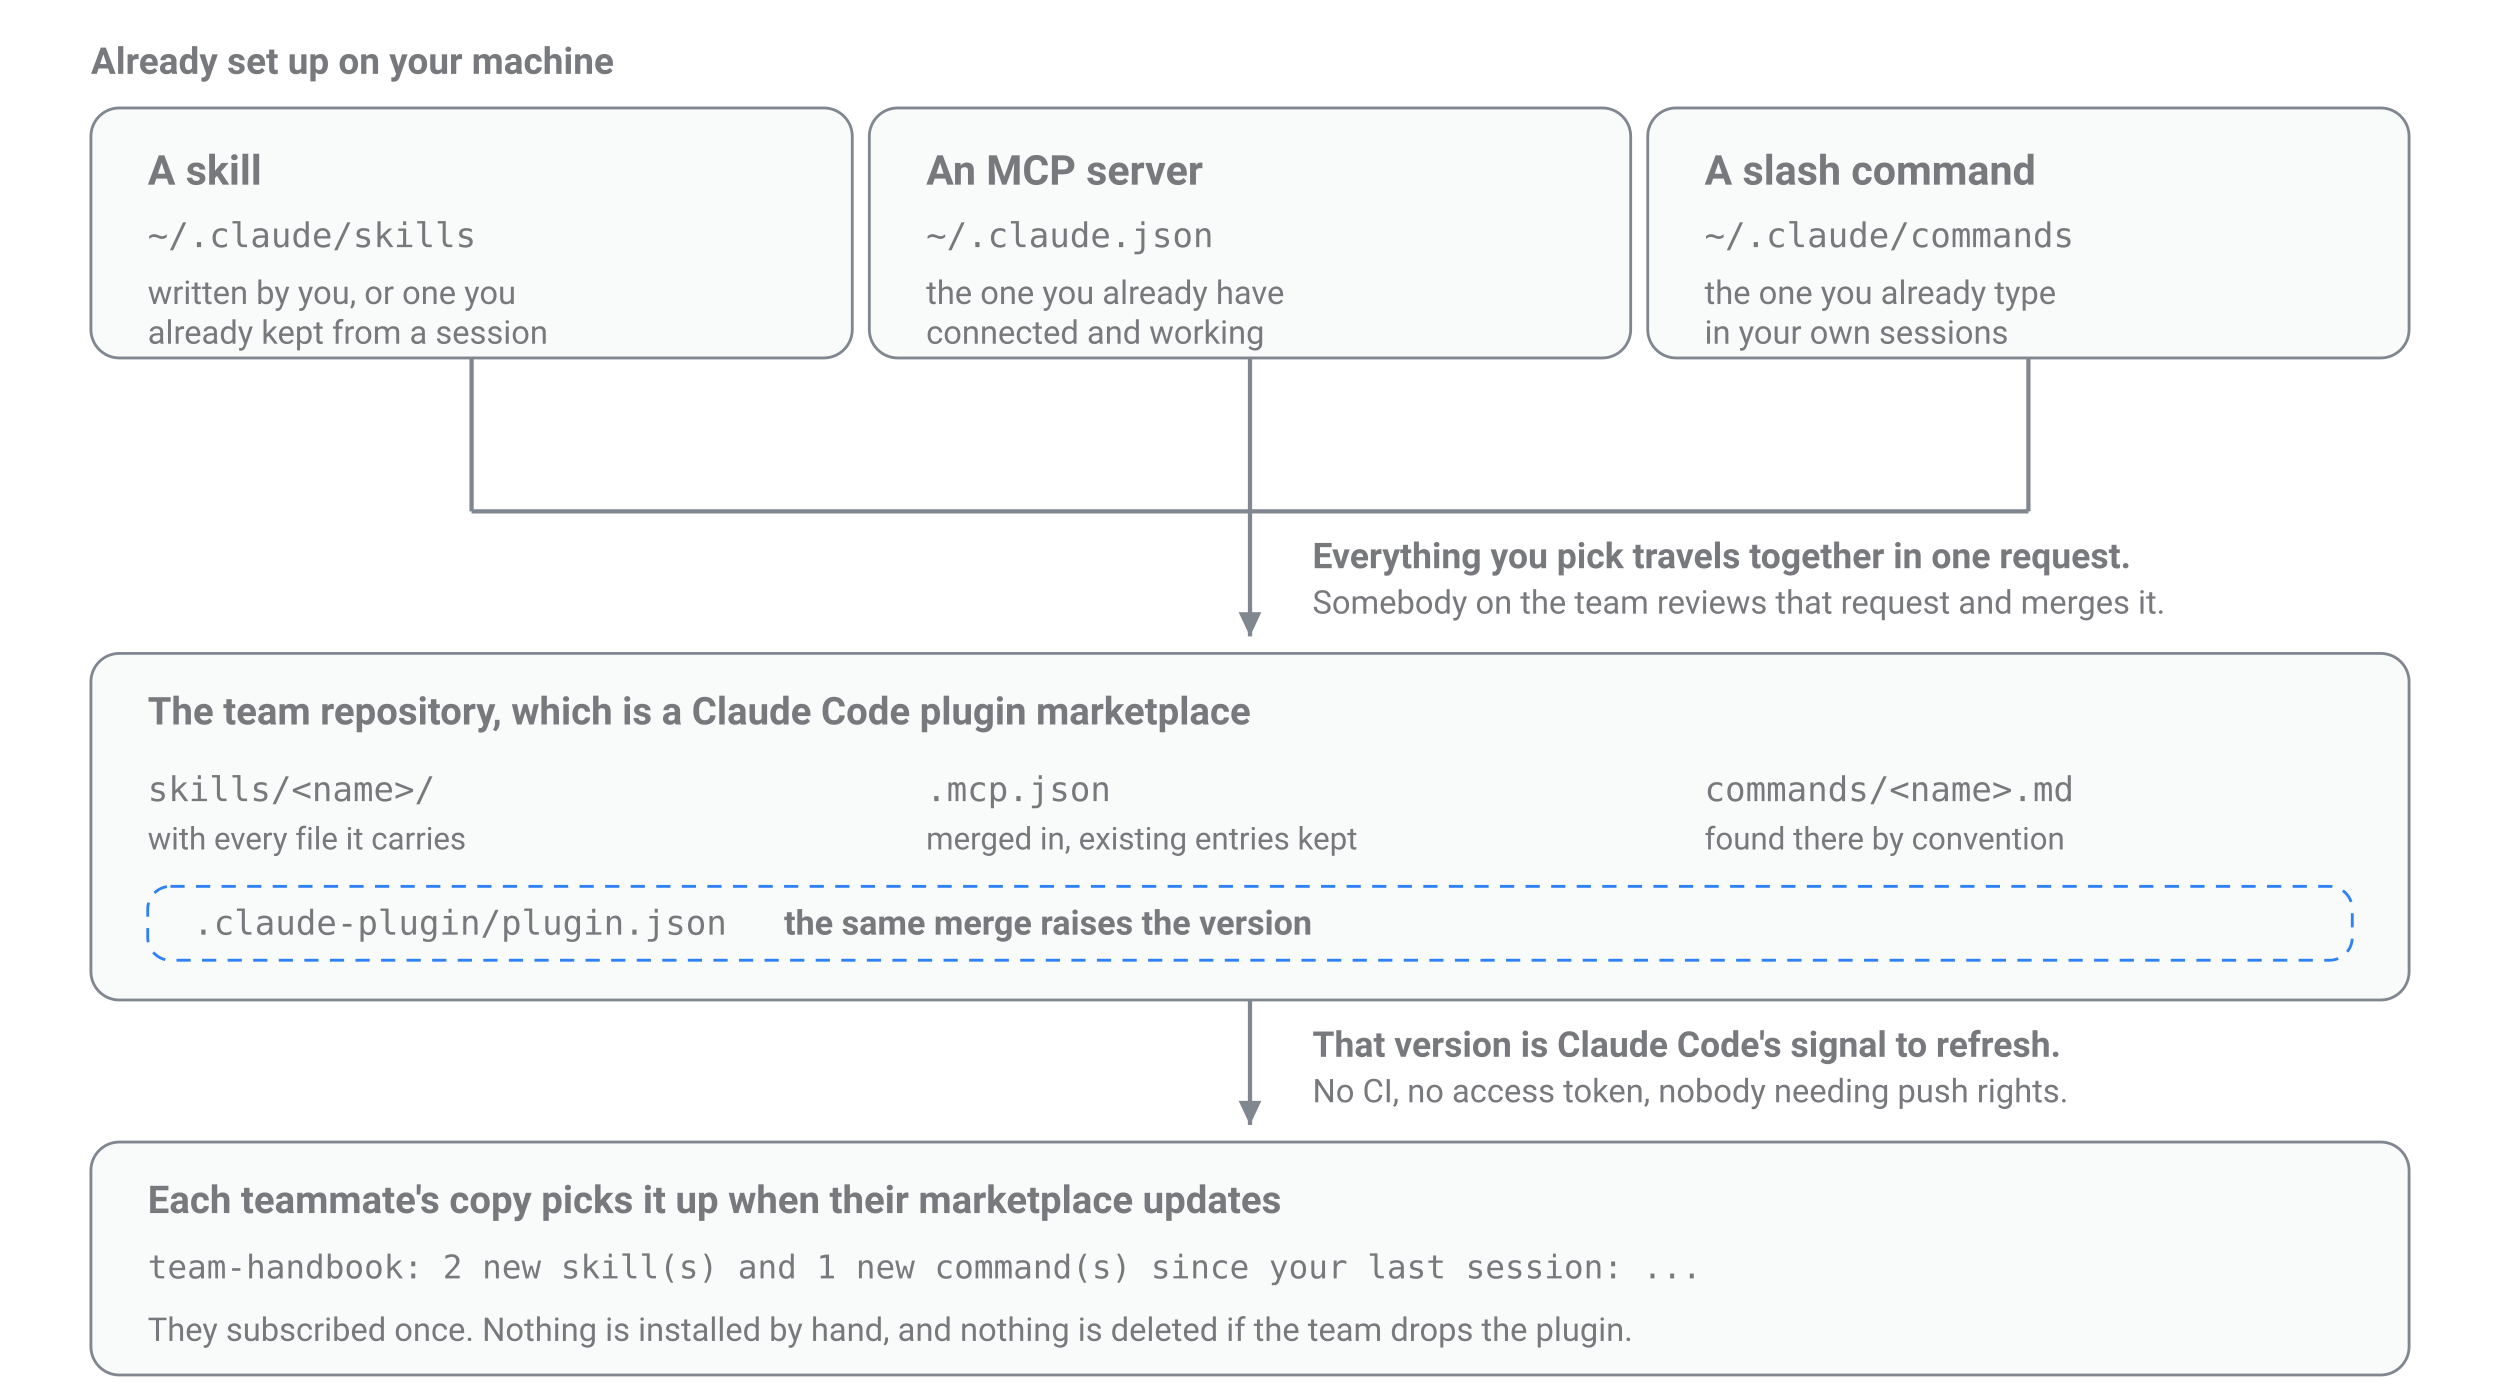
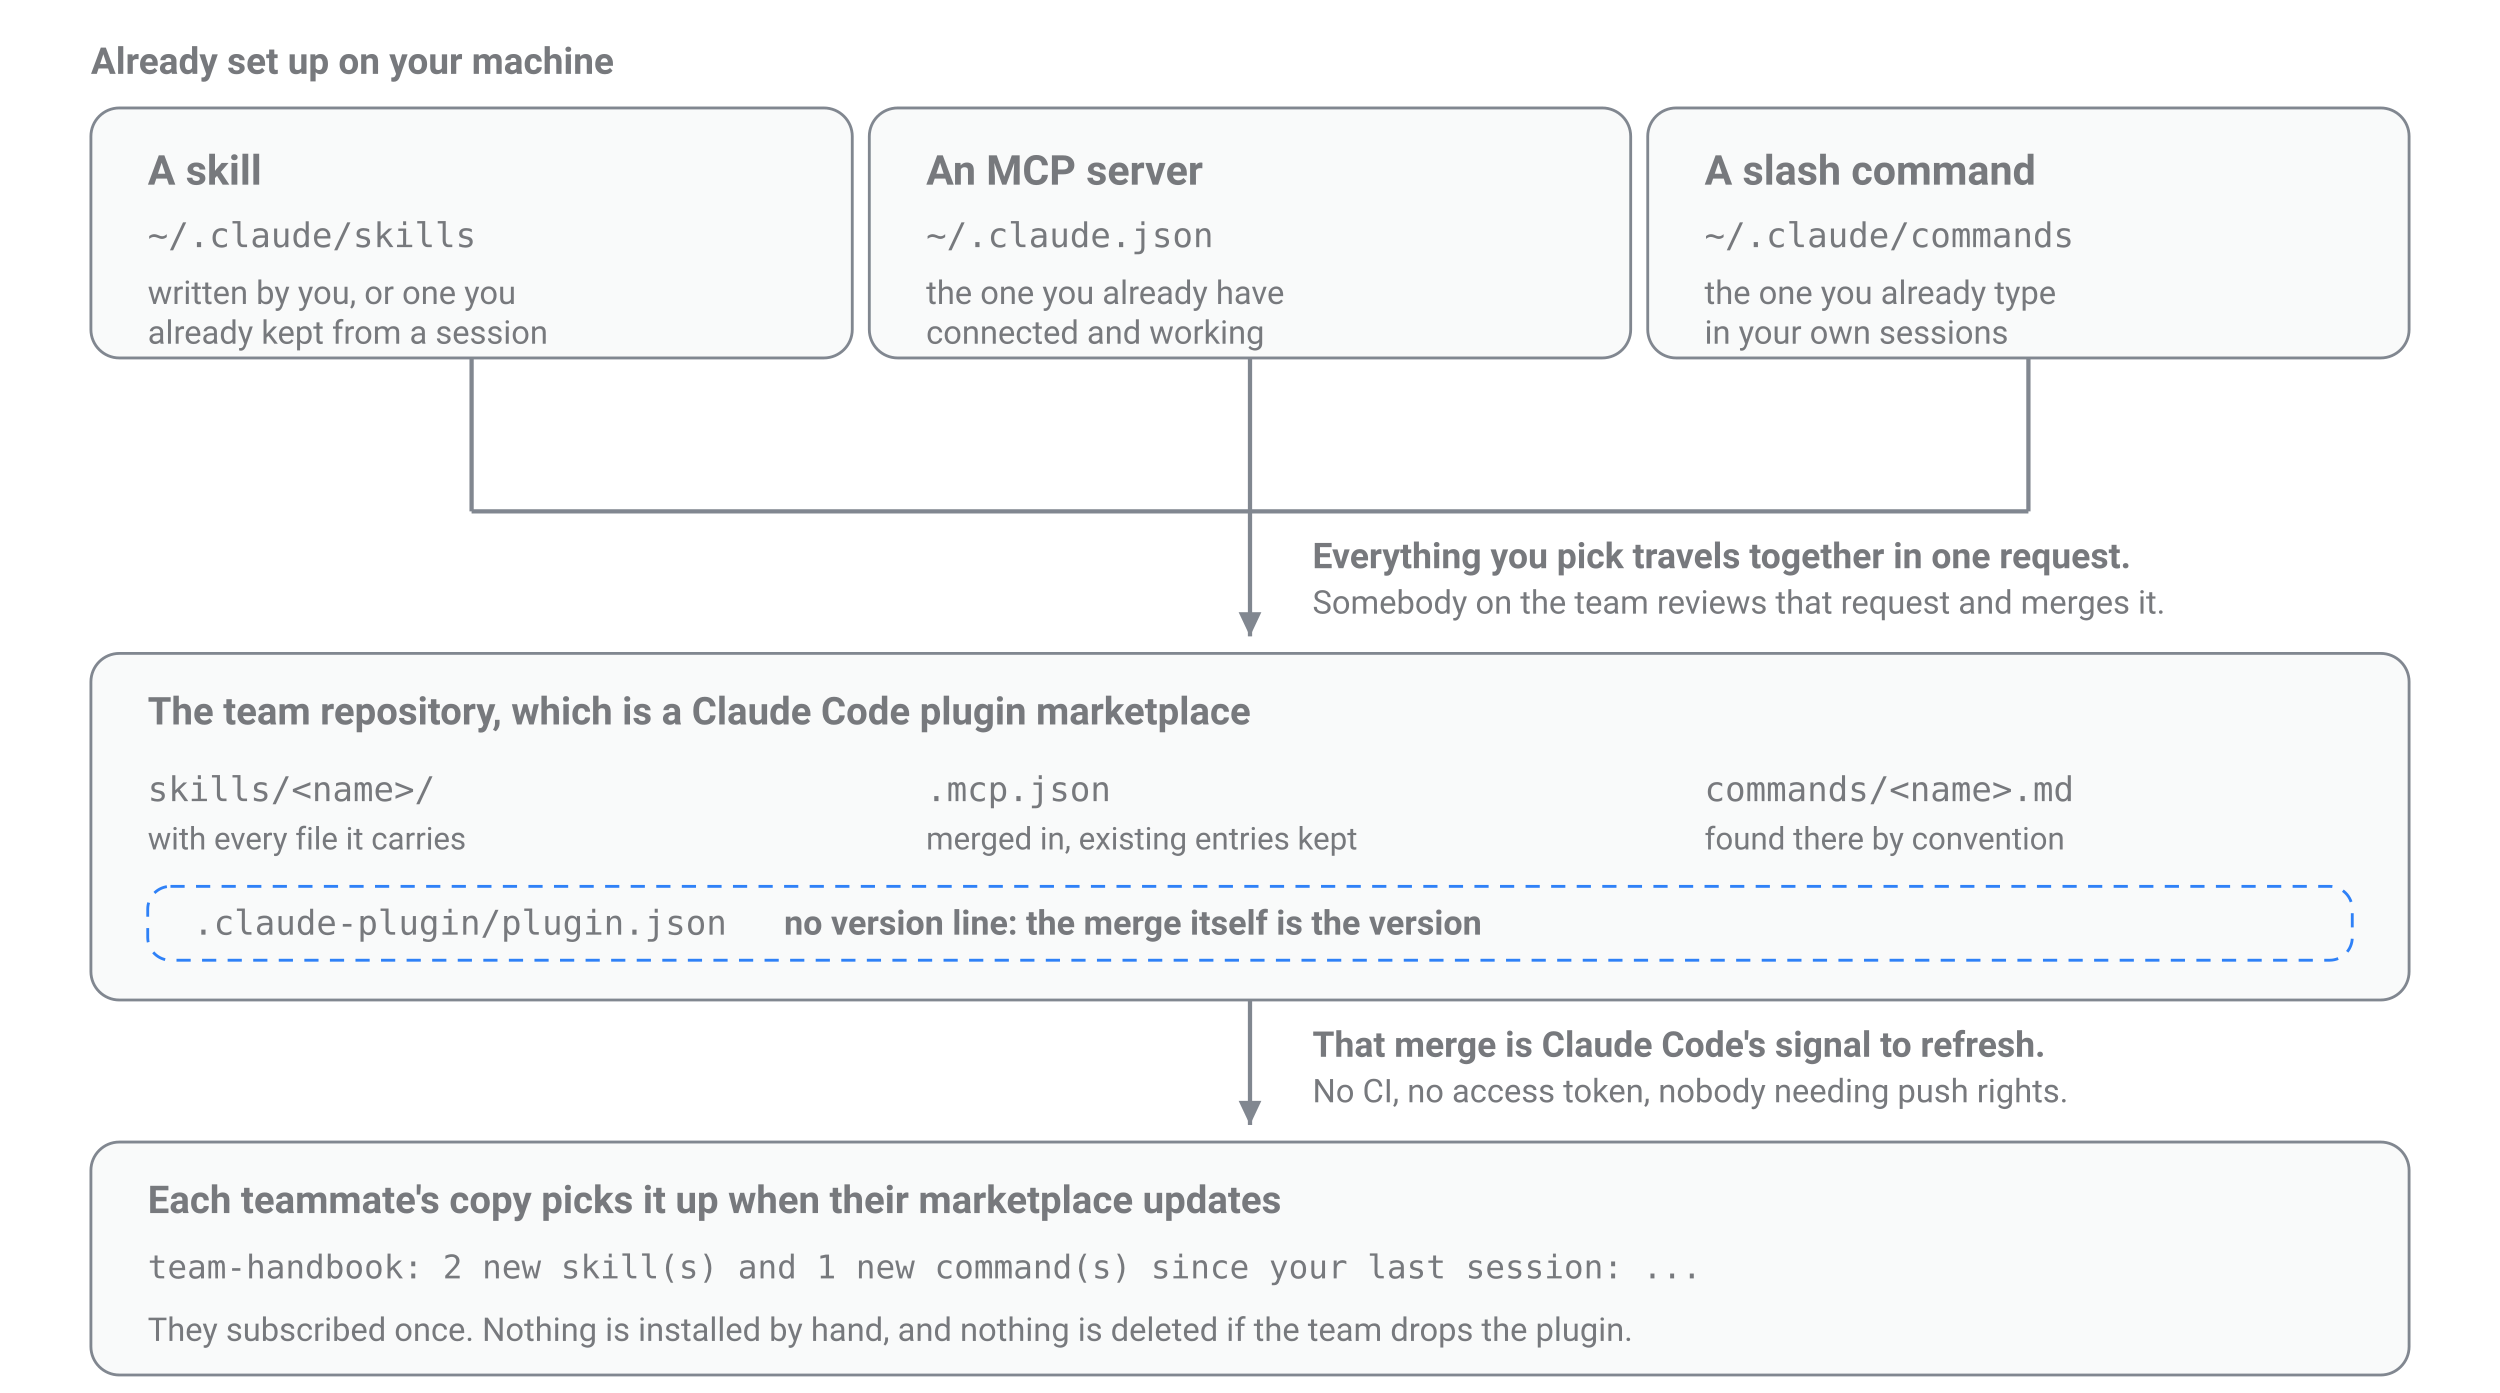
<svg xmlns="http://www.w3.org/2000/svg" viewBox="0 0 880 490" width="880" height="490" role="img" aria-labelledby="t d" font-family="ui-sans-serif, -apple-system, BlinkMacSystemFont, 'Segoe UI', Roboto, 'Helvetica Neue', Arial, sans-serif">
  <defs>
    <marker id="ar" markerWidth="9" markerHeight="9" refX="8.5" refY="4.5" orient="auto" markerUnits="userSpaceOnUse">
      <path d="M0 0.5 L8.5 4.5 L0 8.5 Z" fill="#818790" />
    </marker>
  </defs>
  <text x="32" y="26" font-size="13" font-weight="600" fill="#77797d">Already set up on your machine</text>
  <rect x="32" y="38" width="268" height="88" rx="10" fill="#8b949e" fill-opacity=".05" stroke="#818790" />
  <text x="52" y="65" font-size="14.5" font-weight="600" fill="#77797d">A skill</text>
  <text x="52" y="87" font-size="12" font-family="ui-monospace, SFMono-Regular, Menlo, Consolas, monospace" fill="#77797d">~/.claude/skills</text>
  <text x="52" y="107" font-size="11.5" fill="#77797d">written by you, or one you</text>
  <text x="52" y="121" font-size="11.5" fill="#77797d">already kept from a session</text>
  <rect x="306" y="38" width="268" height="88" rx="10" fill="#8b949e" fill-opacity=".05" stroke="#818790" />
  <text x="326" y="65" font-size="14.5" font-weight="600" fill="#77797d">An MCP server</text>
  <text x="326" y="87" font-size="12" font-family="ui-monospace, SFMono-Regular, Menlo, Consolas, monospace" fill="#77797d">~/.claude.json</text>
  <text x="326" y="107" font-size="11.5" fill="#77797d">the one you already have</text>
  <text x="326" y="121" font-size="11.5" fill="#77797d">connected and working</text>
  <rect x="580" y="38" width="268" height="88" rx="10" fill="#8b949e" fill-opacity=".05" stroke="#818790" />
  <text x="600" y="65" font-size="14.5" font-weight="600" fill="#77797d">A slash command</text>
  <text x="600" y="87" font-size="12" font-family="ui-monospace, SFMono-Regular, Menlo, Consolas, monospace" fill="#77797d">~/.claude/commands</text>
  <text x="600" y="107" font-size="11.5" fill="#77797d">the one you already type</text>
  <text x="600" y="121" font-size="11.5" fill="#77797d">in your own sessions</text>
  <path d="M166 126 V180" fill="none" stroke="#818790" stroke-width="1.5" />
  <path d="M440 126 V180" fill="none" stroke="#818790" stroke-width="1.5" />
  <path d="M714 126 V180" fill="none" stroke="#818790" stroke-width="1.5" />
  <path d="M166 180 H714" fill="none" stroke="#818790" stroke-width="1.5" />
  <path d="M440 180 V224" fill="none" stroke="#818790" stroke-width="1.5" marker-end="url(#ar)" />
  <text x="462" y="200" font-size="12.5" font-weight="600" fill="#77797d">Everything you pick travels together in one request.</text>
  <text x="462" y="216" font-size="11.5" fill="#77797d">Somebody on the team reviews that request and merges it.</text>
  <rect x="32" y="230" width="816" height="122" rx="10" fill="#8b949e" fill-opacity=".05" stroke="#818790" />
  <text x="52" y="255" font-size="13.5" font-weight="600" fill="#77797d">The team repository, which is a Claude Code plugin marketplace</text>
  <text x="52" y="282" font-size="12" font-family="ui-monospace, SFMono-Regular, Menlo, Consolas, monospace" fill="#77797d">skills/&lt;name&gt;/</text>
  <text x="52" y="299" font-size="11" fill="#77797d">with every file it carries</text>
  <text x="326" y="282" font-size="12" font-family="ui-monospace, SFMono-Regular, Menlo, Consolas, monospace" fill="#77797d">.mcp.json</text>
  <text x="326" y="299" font-size="11" fill="#77797d">merged in, existing entries kept</text>
  <text x="600" y="282" font-size="12" font-family="ui-monospace, SFMono-Regular, Menlo, Consolas, monospace" fill="#77797d">commands/&lt;name&gt;.md</text>
  <text x="600" y="299" font-size="11" fill="#77797d">found there by convention</text>
  <rect x="52" y="312" width="776" height="26" rx="8" fill="none" stroke="#2f81f7" stroke-dasharray="5 4" />
  <text x="68" y="329" font-size="12" font-family="ui-monospace, SFMono-Regular, Menlo, Consolas, monospace" fill="#77797d">.claude-plugin/plugin.json</text>
-   <text x="276" y="329" font-size="12" font-weight="600" fill="#77797d">the same merge raises the version</text>
+   <text x="276" y="329" font-size="12" font-weight="600" fill="#77797d">no version line: the merge itself is the version</text>
  <path d="M440 352 V396" fill="none" stroke="#818790" stroke-width="1.5" marker-end="url(#ar)" />
-   <text x="462" y="372" font-size="12.5" font-weight="600" fill="#77797d">That version is Claude Code's signal to refresh.</text>
+   <text x="462" y="372" font-size="12.5" font-weight="600" fill="#77797d">That merge is Claude Code's signal to refresh.</text>
  <text x="462" y="388" font-size="11.5" fill="#77797d">No CI, no access token, nobody needing push rights.</text>
  <rect x="32" y="402" width="816" height="82" rx="10" fill="#8b949e" fill-opacity=".05" stroke="#818790" />
  <text x="52" y="427" font-size="13.5" font-weight="600" fill="#77797d">Each teammate's copy picks it up when their marketplace updates</text>
  <text x="52" y="450" font-size="11.5" font-family="ui-monospace, SFMono-Regular, Menlo, Consolas, monospace" fill="#77797d">team-handbook: 2 new skill(s) and 1 new command(s) since your last session: ...</text>
  <text x="52" y="472" font-size="11.5" fill="#77797d">They subscribed once. Nothing is installed by hand, and nothing is deleted if the team drops the plugin.</text>
</svg>
